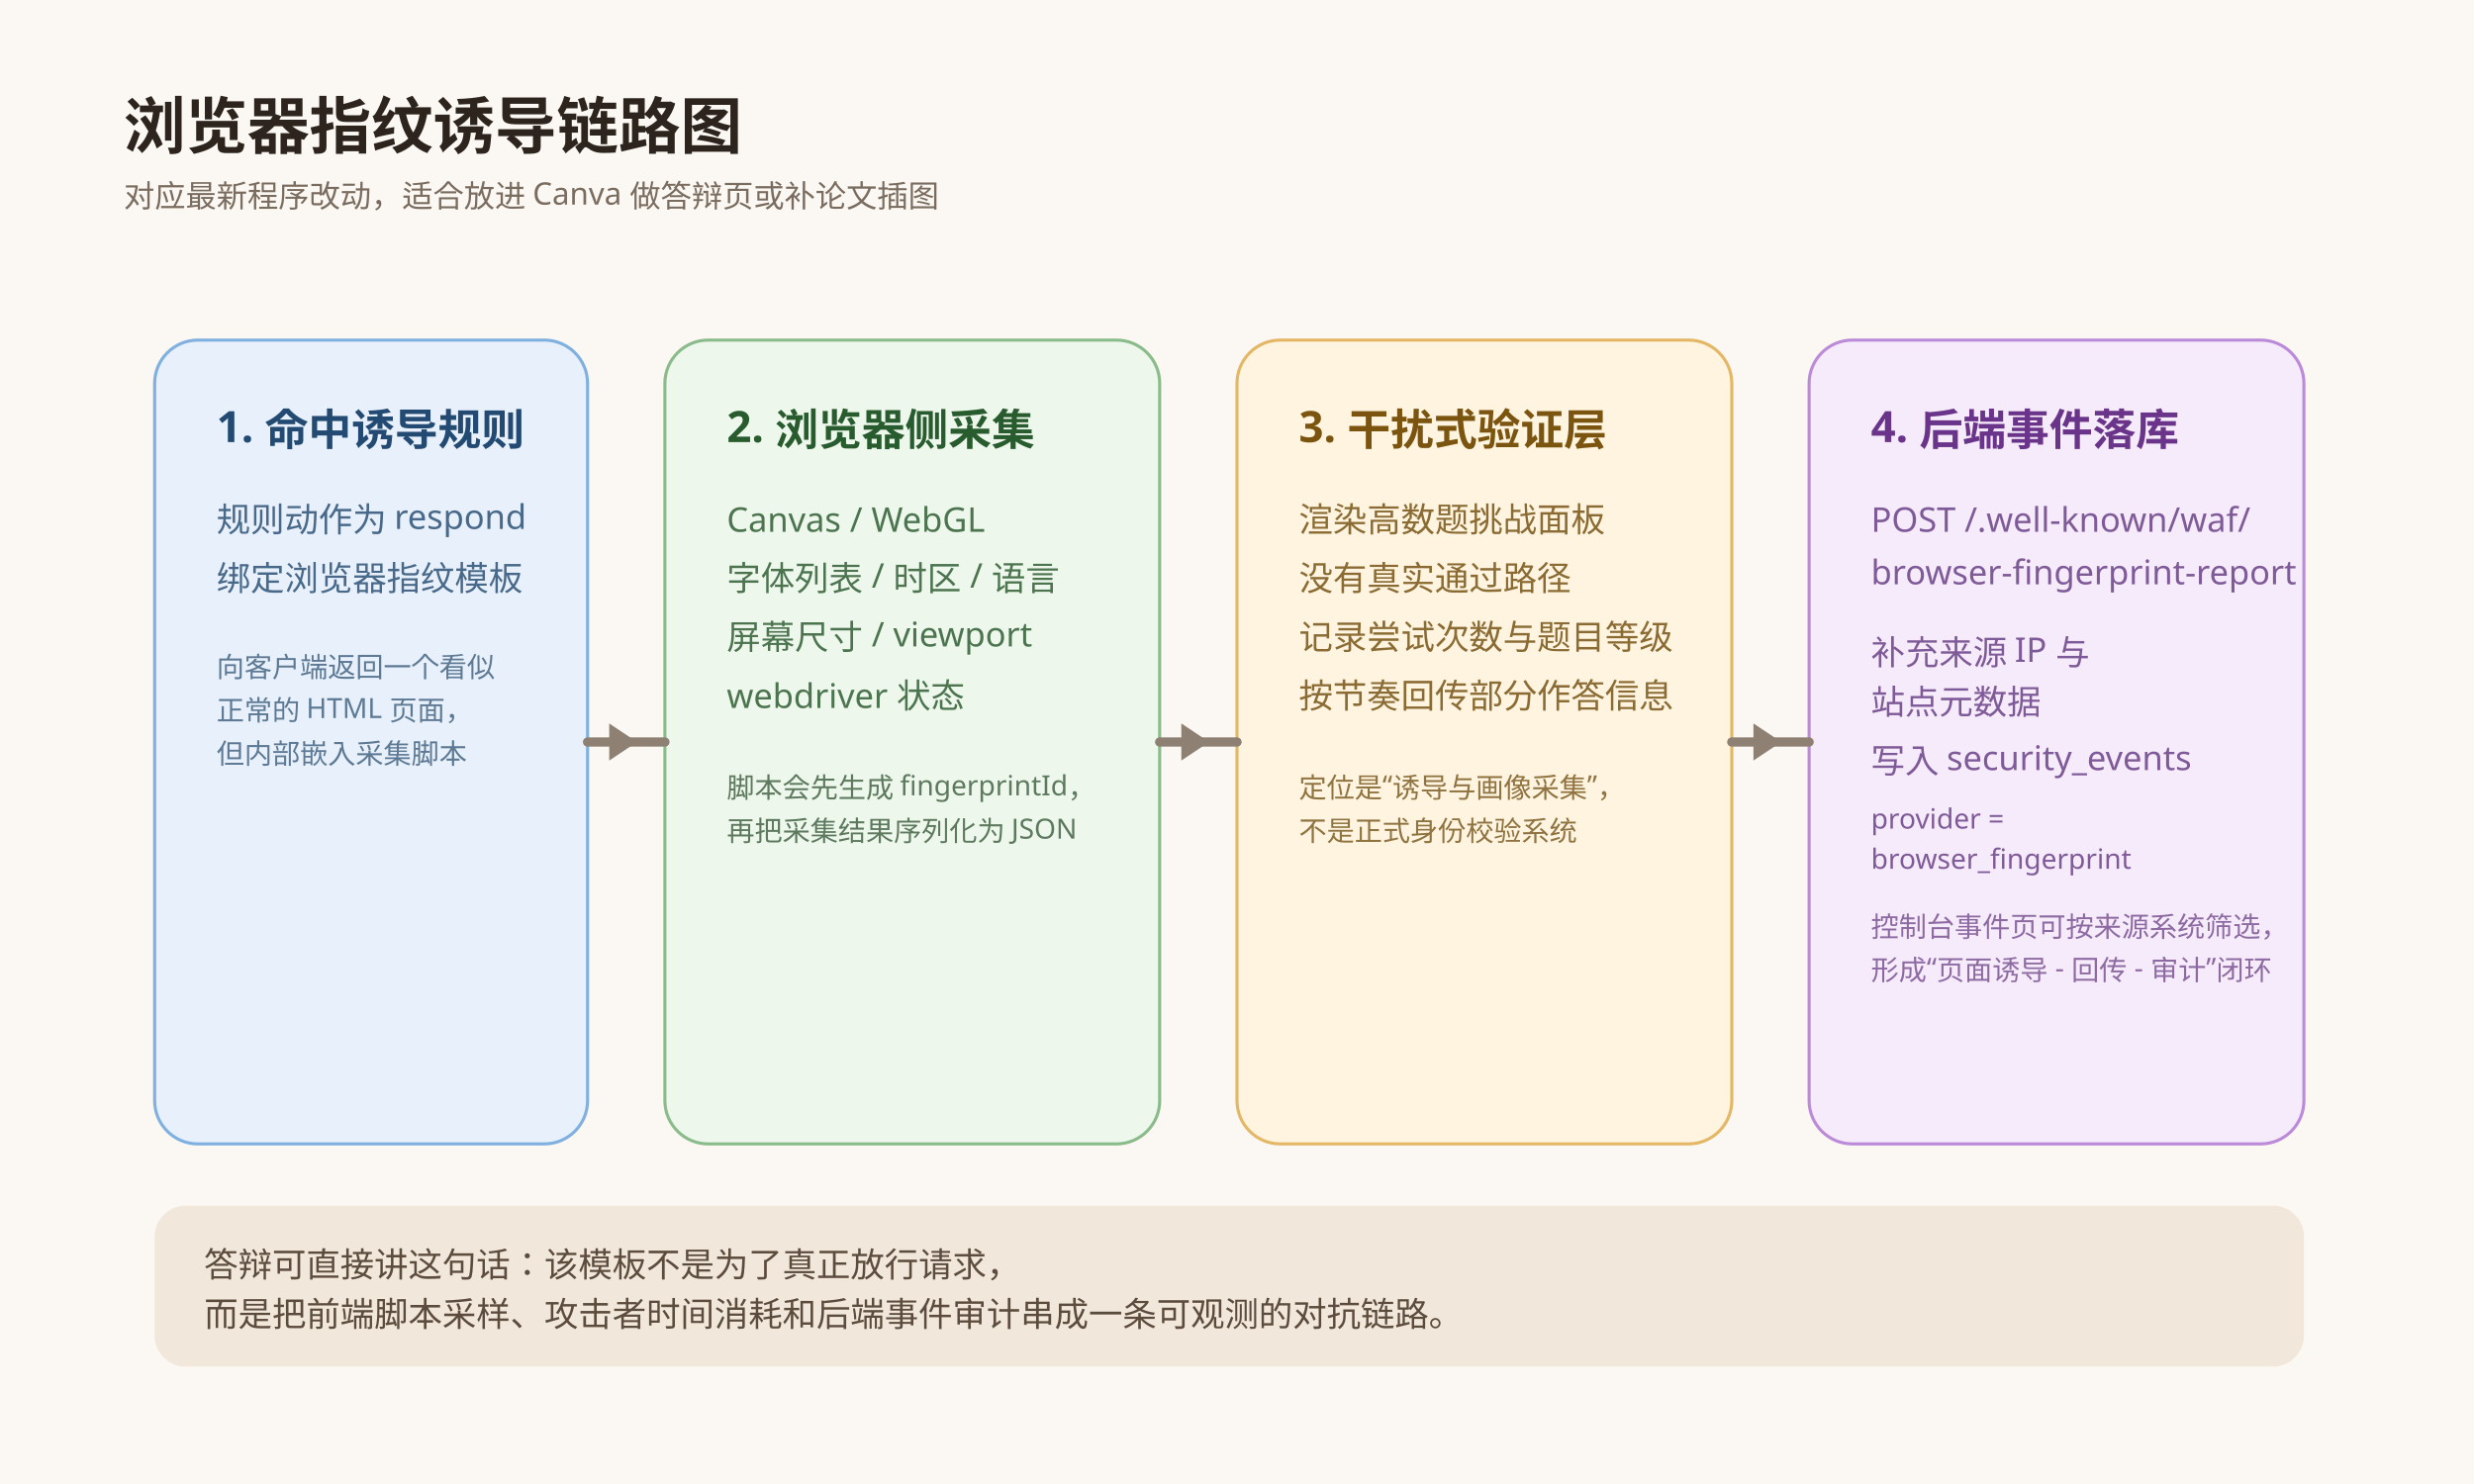
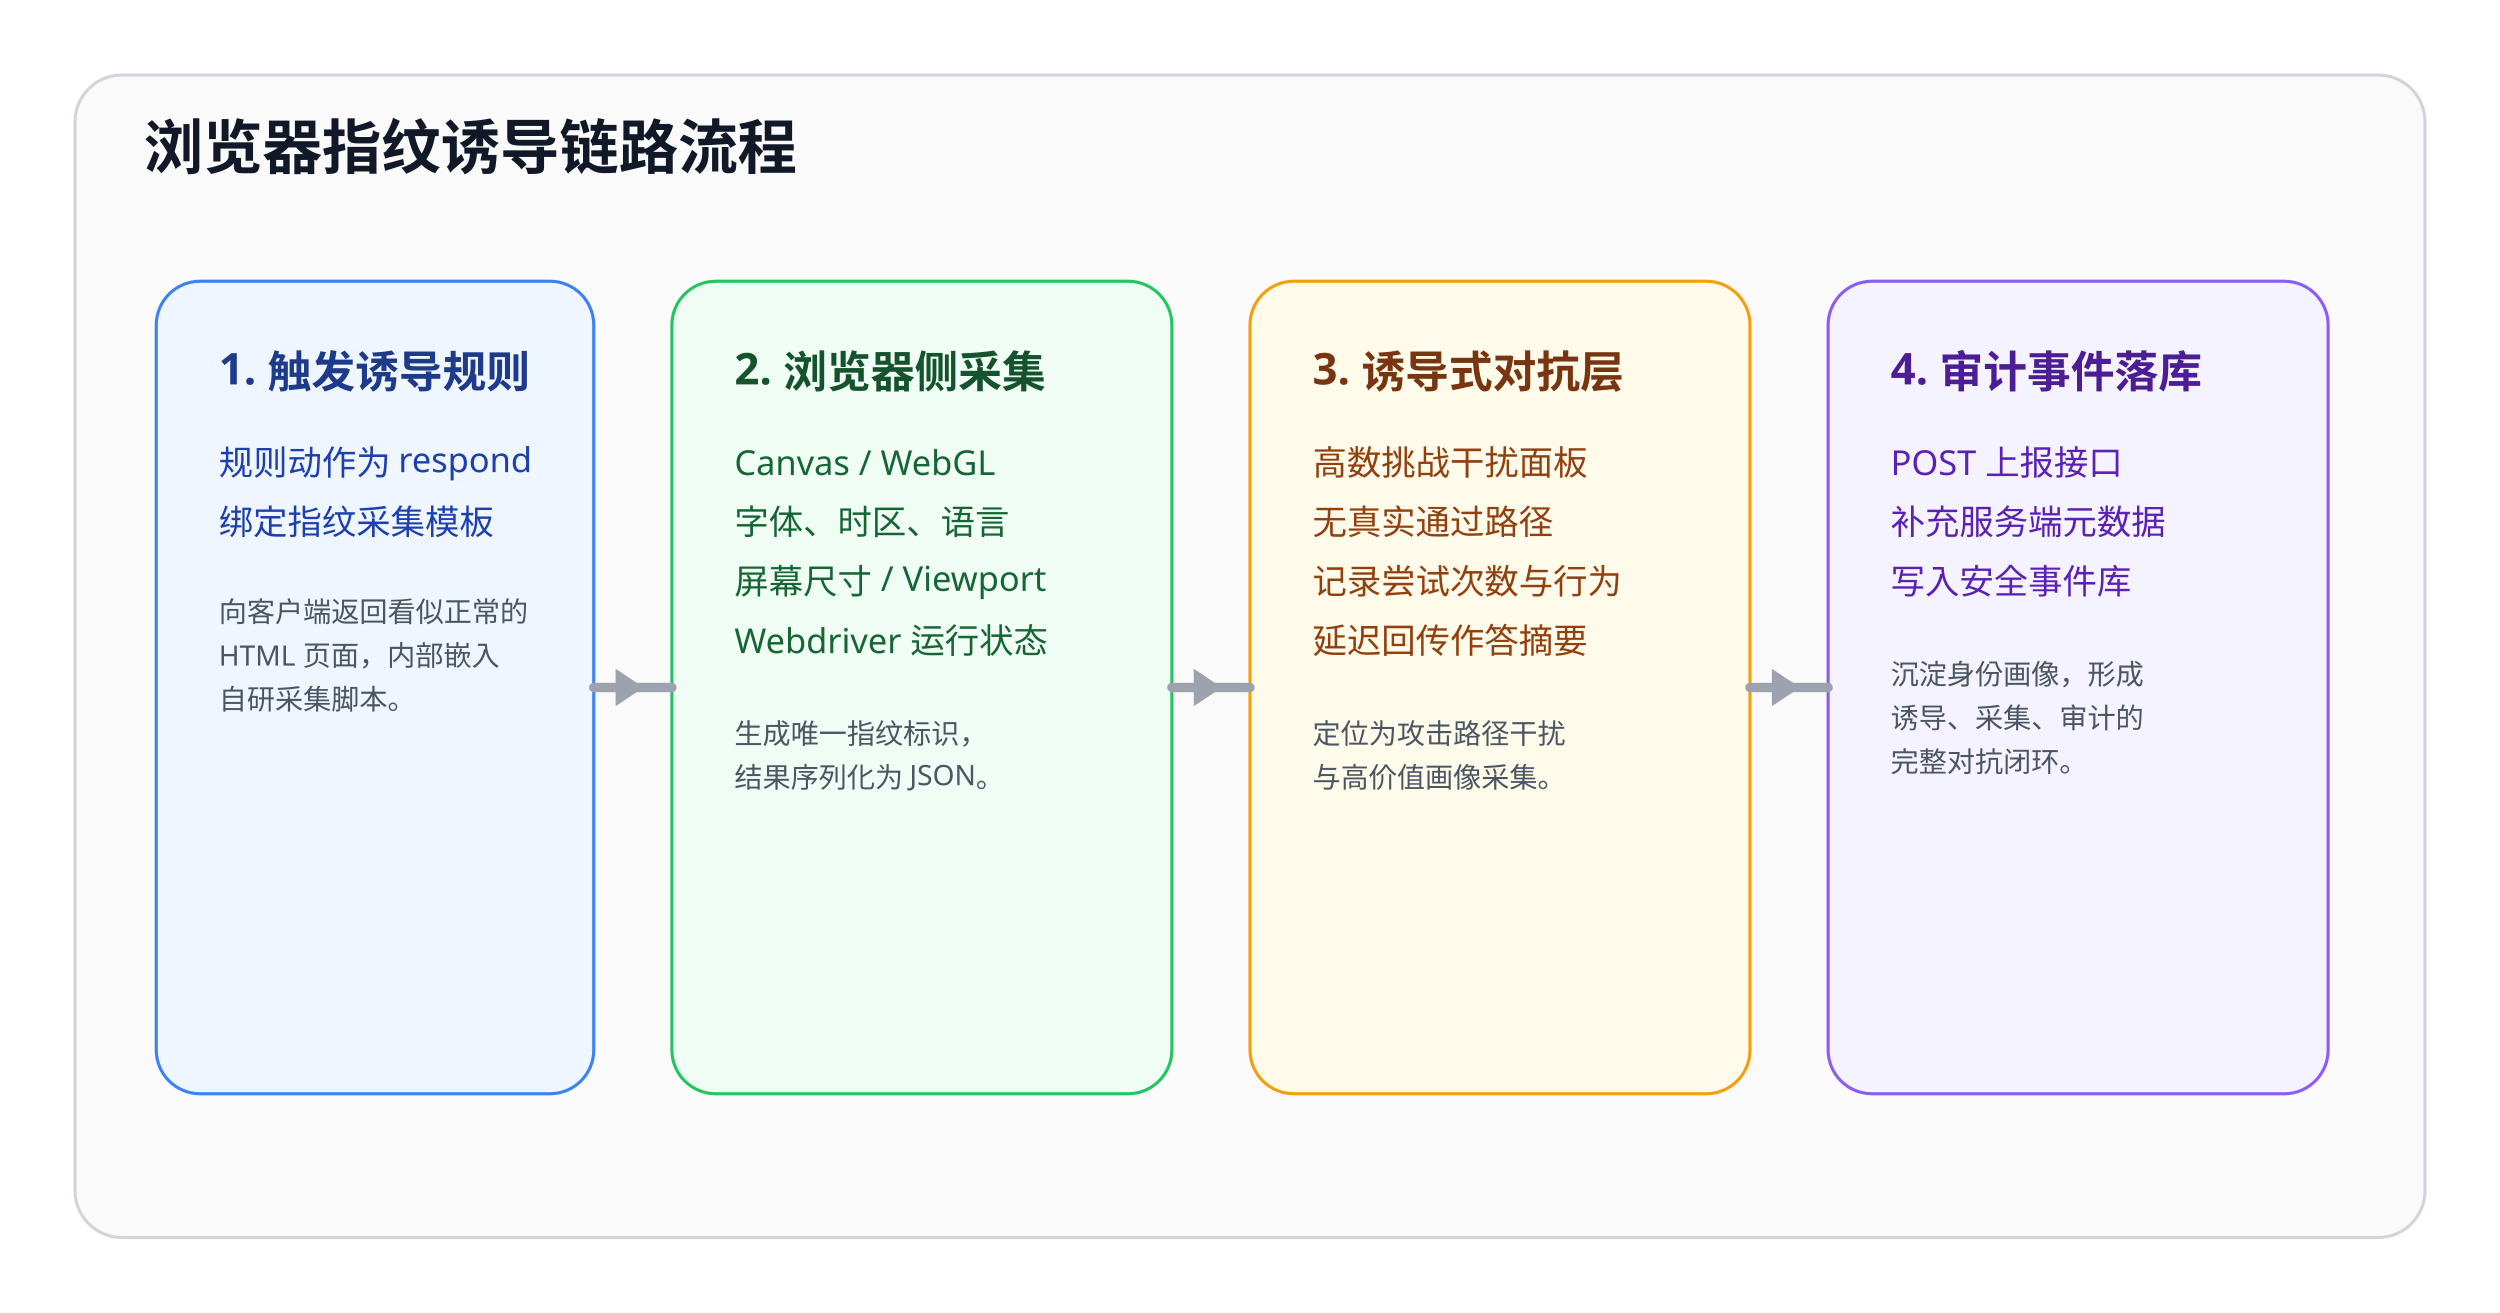
- <svg xmlns="http://www.w3.org/2000/svg" width="1600" height="960" viewBox="0 0 1600 960" fill="none">
-   <rect width="1600" height="960" fill="#FBF7F2" />
-   <text x="80" y="96" fill="#2C241D" font-family="PingFang SC, Microsoft YaHei, sans-serif" font-size="40" font-weight="700">浏览器指纹诱导链路图</text>
-   <text x="80" y="134" fill="#7A6D60" font-family="PingFang SC, Microsoft YaHei, sans-serif" font-size="20">对应最新程序改动，适合放进 Canva 做答辩页或补论文插图</text>
-   <rect x="100" y="220" width="280" height="520" rx="28" fill="#E8F1FB" stroke="#7FB0E0" stroke-width="2" />
-   <text x="140" y="286" fill="#234A72" font-family="PingFang SC, Microsoft YaHei, sans-serif" font-size="28" font-weight="700">1. 命中诱导规则</text>
-   <text x="140" y="344" fill="#486989" font-family="PingFang SC, Microsoft YaHei, sans-serif" font-size="22">规则动作为 respond</text>
-   <text x="140" y="382" fill="#486989" font-family="PingFang SC, Microsoft YaHei, sans-serif" font-size="22">绑定浏览器指纹模板</text>
-   <text x="140" y="438" fill="#5D7994" font-family="PingFang SC, Microsoft YaHei, sans-serif" font-size="18">向客户端返回一个看似</text>
-   <text x="140" y="466" fill="#5D7994" font-family="PingFang SC, Microsoft YaHei, sans-serif" font-size="18">正常的 HTML 页面，</text>
-   <text x="140" y="494" fill="#5D7994" font-family="PingFang SC, Microsoft YaHei, sans-serif" font-size="18">但内部嵌入采集脚本</text>
-   <rect x="430" y="220" width="320" height="520" rx="28" fill="#EEF7EC" stroke="#8ABB8A" stroke-width="2" />
-   <text x="470" y="286" fill="#285B2D" font-family="PingFang SC, Microsoft YaHei, sans-serif" font-size="28" font-weight="700">2. 浏览器侧采集</text>
-   <text x="470" y="344" fill="#4C744F" font-family="PingFang SC, Microsoft YaHei, sans-serif" font-size="22">Canvas / WebGL</text>
-   <text x="470" y="382" fill="#4C744F" font-family="PingFang SC, Microsoft YaHei, sans-serif" font-size="22">字体列表 / 时区 / 语言</text>
-   <text x="470" y="420" fill="#4C744F" font-family="PingFang SC, Microsoft YaHei, sans-serif" font-size="22">屏幕尺寸 / viewport</text>
-   <text x="470" y="458" fill="#4C744F" font-family="PingFang SC, Microsoft YaHei, sans-serif" font-size="22">webdriver 状态</text>
-   <text x="470" y="516" fill="#5D7A5F" font-family="PingFang SC, Microsoft YaHei, sans-serif" font-size="18">脚本会先生成 fingerprintId，</text>
-   <text x="470" y="544" fill="#5D7A5F" font-family="PingFang SC, Microsoft YaHei, sans-serif" font-size="18">再把采集结果序列化为 JSON</text>
-   <rect x="800" y="220" width="320" height="520" rx="28" fill="#FFF4DF" stroke="#E3B765" stroke-width="2" />
-   <text x="840" y="286" fill="#7B5410" font-family="PingFang SC, Microsoft YaHei, sans-serif" font-size="28" font-weight="700">3. 干扰式验证层</text>
-   <text x="840" y="344" fill="#8A6B34" font-family="PingFang SC, Microsoft YaHei, sans-serif" font-size="22">渲染高数题挑战面板</text>
-   <text x="840" y="382" fill="#8A6B34" font-family="PingFang SC, Microsoft YaHei, sans-serif" font-size="22">没有真实通过路径</text>
-   <text x="840" y="420" fill="#8A6B34" font-family="PingFang SC, Microsoft YaHei, sans-serif" font-size="22">记录尝试次数与题目等级</text>
-   <text x="840" y="458" fill="#8A6B34" font-family="PingFang SC, Microsoft YaHei, sans-serif" font-size="22">按节奏回传部分作答信息</text>
-   <text x="840" y="516" fill="#8F7442" font-family="PingFang SC, Microsoft YaHei, sans-serif" font-size="18">定位是“诱导与画像采集”，</text>
-   <text x="840" y="544" fill="#8F7442" font-family="PingFang SC, Microsoft YaHei, sans-serif" font-size="18">不是正式身份校验系统</text>
-   <rect x="1170" y="220" width="320" height="520" rx="28" fill="#F6EBFA" stroke="#BB8AD9" stroke-width="2" />
-   <text x="1210" y="286" fill="#69348A" font-family="PingFang SC, Microsoft YaHei, sans-serif" font-size="28" font-weight="700">4. 后端事件落库</text>
-   <text x="1210" y="344" fill="#7F5A98" font-family="PingFang SC, Microsoft YaHei, sans-serif" font-size="22">POST /.well-known/waf/</text>
-   <text x="1210" y="378" fill="#7F5A98" font-family="PingFang SC, Microsoft YaHei, sans-serif" font-size="22">browser-fingerprint-report</text>
-   <text x="1210" y="430" fill="#7F5A98" font-family="PingFang SC, Microsoft YaHei, sans-serif" font-size="22">补充来源 IP 与</text>
-   <text x="1210" y="462" fill="#7F5A98" font-family="PingFang SC, Microsoft YaHei, sans-serif" font-size="22">站点元数据</text>
-   <text x="1210" y="500" fill="#7F5A98" font-family="PingFang SC, Microsoft YaHei, sans-serif" font-size="22">写入 security_events</text>
-   <text x="1210" y="536" fill="#7F5A98" font-family="PingFang SC, Microsoft YaHei, sans-serif" font-size="18">provider =</text>
-   <text x="1210" y="562" fill="#7F5A98" font-family="PingFang SC, Microsoft YaHei, sans-serif" font-size="18">browser_fingerprint</text>
-   <text x="1210" y="606" fill="#8D6AA2" font-family="PingFang SC, Microsoft YaHei, sans-serif" font-size="18">控制台事件页可按来源系统筛选，</text>
-   <text x="1210" y="634" fill="#8D6AA2" font-family="PingFang SC, Microsoft YaHei, sans-serif" font-size="18">形成“页面诱导 - 回传 - 审计”闭环</text>
-   <path d="M380 480H430" stroke="#8E8173" stroke-width="6" stroke-linecap="round" />
-   <path d="M750 480H800" stroke="#8E8173" stroke-width="6" stroke-linecap="round" />
-   <path d="M1120 480H1170" stroke="#8E8173" stroke-width="6" stroke-linecap="round" />
-   <path d="M412 480L394 468V492L412 480Z" fill="#8E8173" />
-   <path d="M782 480L764 468V492L782 480Z" fill="#8E8173" />
-   <path d="M1152 480L1134 468V492L1152 480Z" fill="#8E8173" />
-   <rect x="100" y="780" width="1390" height="104" rx="20" fill="#F1E7DA" />
-   <text x="132" y="826" fill="#5C4C3D" font-family="PingFang SC, Microsoft YaHei, sans-serif" font-size="22">答辩可直接讲这句话：该模板不是为了真正放行请求，</text>
-   <text x="132" y="858" fill="#5C4C3D" font-family="PingFang SC, Microsoft YaHei, sans-serif" font-size="22">而是把前端脚本采样、攻击者时间消耗和后端事件审计串成一条可观测的对抗链路。</text>
+ <svg xmlns="http://www.w3.org/2000/svg" width="1600" height="840" viewBox="0 0 1600 840" fill="none">
+   <rect width="1600" height="840" fill="#FFFFFF" />
+   <rect x="48" y="48" width="1504" height="744" rx="30" fill="#FAFAFA" stroke="#D1D5DB" stroke-width="2" />
+   <text x="92" y="108" fill="#111827" font-family="PingFang SC, Microsoft YaHei, sans-serif" font-size="38" font-weight="700">浏览器指纹诱导链路流程</text>
+   <rect x="100" y="180" width="280" height="520" rx="28" fill="#EFF6FF" stroke="#3B82F6" stroke-width="2" />
+   <text x="140" y="246" fill="#1E3A8A" font-family="PingFang SC, Microsoft YaHei, sans-serif" font-size="28" font-weight="700">1. 触发诱导规则</text>
+   <text x="140" y="304" fill="#1E40AF" font-family="PingFang SC, Microsoft YaHei, sans-serif" font-size="22">规则动作为 respond</text>
+   <text x="140" y="342" fill="#1E40AF" font-family="PingFang SC, Microsoft YaHei, sans-serif" font-size="22">绑定指纹采集模板</text>
+   <text x="140" y="398" fill="#4B5563" font-family="PingFang SC, Microsoft YaHei, sans-serif" font-size="18">向客户端返回看似正常的</text>
+   <text x="140" y="426" fill="#4B5563" font-family="PingFang SC, Microsoft YaHei, sans-serif" font-size="18">HTML 页面，内部嵌入</text>
+   <text x="140" y="454" fill="#4B5563" font-family="PingFang SC, Microsoft YaHei, sans-serif" font-size="18">自研采集脚本。</text>
+   <rect x="430" y="180" width="320" height="520" rx="28" fill="#F0FDF4" stroke="#22C55E" stroke-width="2" />
+   <text x="470" y="246" fill="#14532D" font-family="PingFang SC, Microsoft YaHei, sans-serif" font-size="28" font-weight="700">2. 浏览器侧采集</text>
+   <text x="470" y="304" fill="#166534" font-family="PingFang SC, Microsoft YaHei, sans-serif" font-size="22">Canvas / WebGL</text>
+   <text x="470" y="342" fill="#166534" font-family="PingFang SC, Microsoft YaHei, sans-serif" font-size="22">字体、时区、语言</text>
+   <text x="470" y="380" fill="#166534" font-family="PingFang SC, Microsoft YaHei, sans-serif" font-size="22">屏幕尺寸 / Viewport</text>
+   <text x="470" y="418" fill="#166534" font-family="PingFang SC, Microsoft YaHei, sans-serif" font-size="22">Webdriver 运行状态</text>
+   <text x="470" y="476" fill="#4B5563" font-family="PingFang SC, Microsoft YaHei, sans-serif" font-size="18">生成唯一指纹标识，</text>
+   <text x="470" y="504" fill="#4B5563" font-family="PingFang SC, Microsoft YaHei, sans-serif" font-size="18">结果序列化为 JSON。</text>
+   <rect x="800" y="180" width="320" height="520" rx="28" fill="#FFFBEB" stroke="#F59E0B" stroke-width="2" />
+   <text x="840" y="246" fill="#78350F" font-family="PingFang SC, Microsoft YaHei, sans-serif" font-size="28" font-weight="700">3. 诱导式对抗层</text>
+   <text x="840" y="304" fill="#92400E" font-family="PingFang SC, Microsoft YaHei, sans-serif" font-size="22">高数挑战干扰面板</text>
+   <text x="840" y="342" fill="#92400E" font-family="PingFang SC, Microsoft YaHei, sans-serif" font-size="22">无真实通过路径</text>
+   <text x="840" y="380" fill="#92400E" font-family="PingFang SC, Microsoft YaHei, sans-serif" font-size="22">记录尝试次数与行为</text>
+   <text x="840" y="418" fill="#92400E" font-family="PingFang SC, Microsoft YaHei, sans-serif" font-size="22">延迟回传作答摘要</text>
+   <text x="840" y="476" fill="#4B5563" font-family="PingFang SC, Microsoft YaHei, sans-serif" font-size="18">定位为攻击路径干扰</text>
+   <text x="840" y="504" fill="#4B5563" font-family="PingFang SC, Microsoft YaHei, sans-serif" font-size="18">与高价值画像采集。</text>
+   <rect x="1170" y="180" width="320" height="520" rx="28" fill="#F5F3FF" stroke="#8B5CF6" stroke-width="2" />
+   <text x="1210" y="246" fill="#4C1D95" font-family="PingFang SC, Microsoft YaHei, sans-serif" font-size="28" font-weight="700">4. 审计事件落库</text>
+   <text x="1210" y="304" fill="#5B21B6" font-family="PingFang SC, Microsoft YaHei, sans-serif" font-size="22">POST 上报接口</text>
+   <text x="1210" y="342" fill="#5B21B6" font-family="PingFang SC, Microsoft YaHei, sans-serif" font-size="22">补充服务端元数据</text>
+   <text x="1210" y="380" fill="#5B21B6" font-family="PingFang SC, Microsoft YaHei, sans-serif" font-size="22">写入安全事件库</text>
+   <text x="1210" y="438" fill="#4B5563" font-family="PingFang SC, Microsoft YaHei, sans-serif" font-size="18">沉淀身份画像，形成</text>
+   <text x="1210" y="466" fill="#4B5563" font-family="PingFang SC, Microsoft YaHei, sans-serif" font-size="18">诱导、采集、审计的</text>
+   <text x="1210" y="494" fill="#4B5563" font-family="PingFang SC, Microsoft YaHei, sans-serif" font-size="18">完整对抗闭环。</text>
+   <path d="M380 440H430" stroke="#9CA3AF" stroke-width="6" stroke-linecap="round" />
+   <path d="M750 440H800" stroke="#9CA3AF" stroke-width="6" stroke-linecap="round" />
+   <path d="M1120 440H1170" stroke="#9CA3AF" stroke-width="6" stroke-linecap="round" />
+   <path d="M412 440L394 428V452L412 440Z" fill="#9CA3AF" />
+   <path d="M782 440L764 428V452L782 440Z" fill="#9CA3AF" />
+   <path d="M1152 440L1134 428V452L1152 440Z" fill="#9CA3AF" />
</svg>
